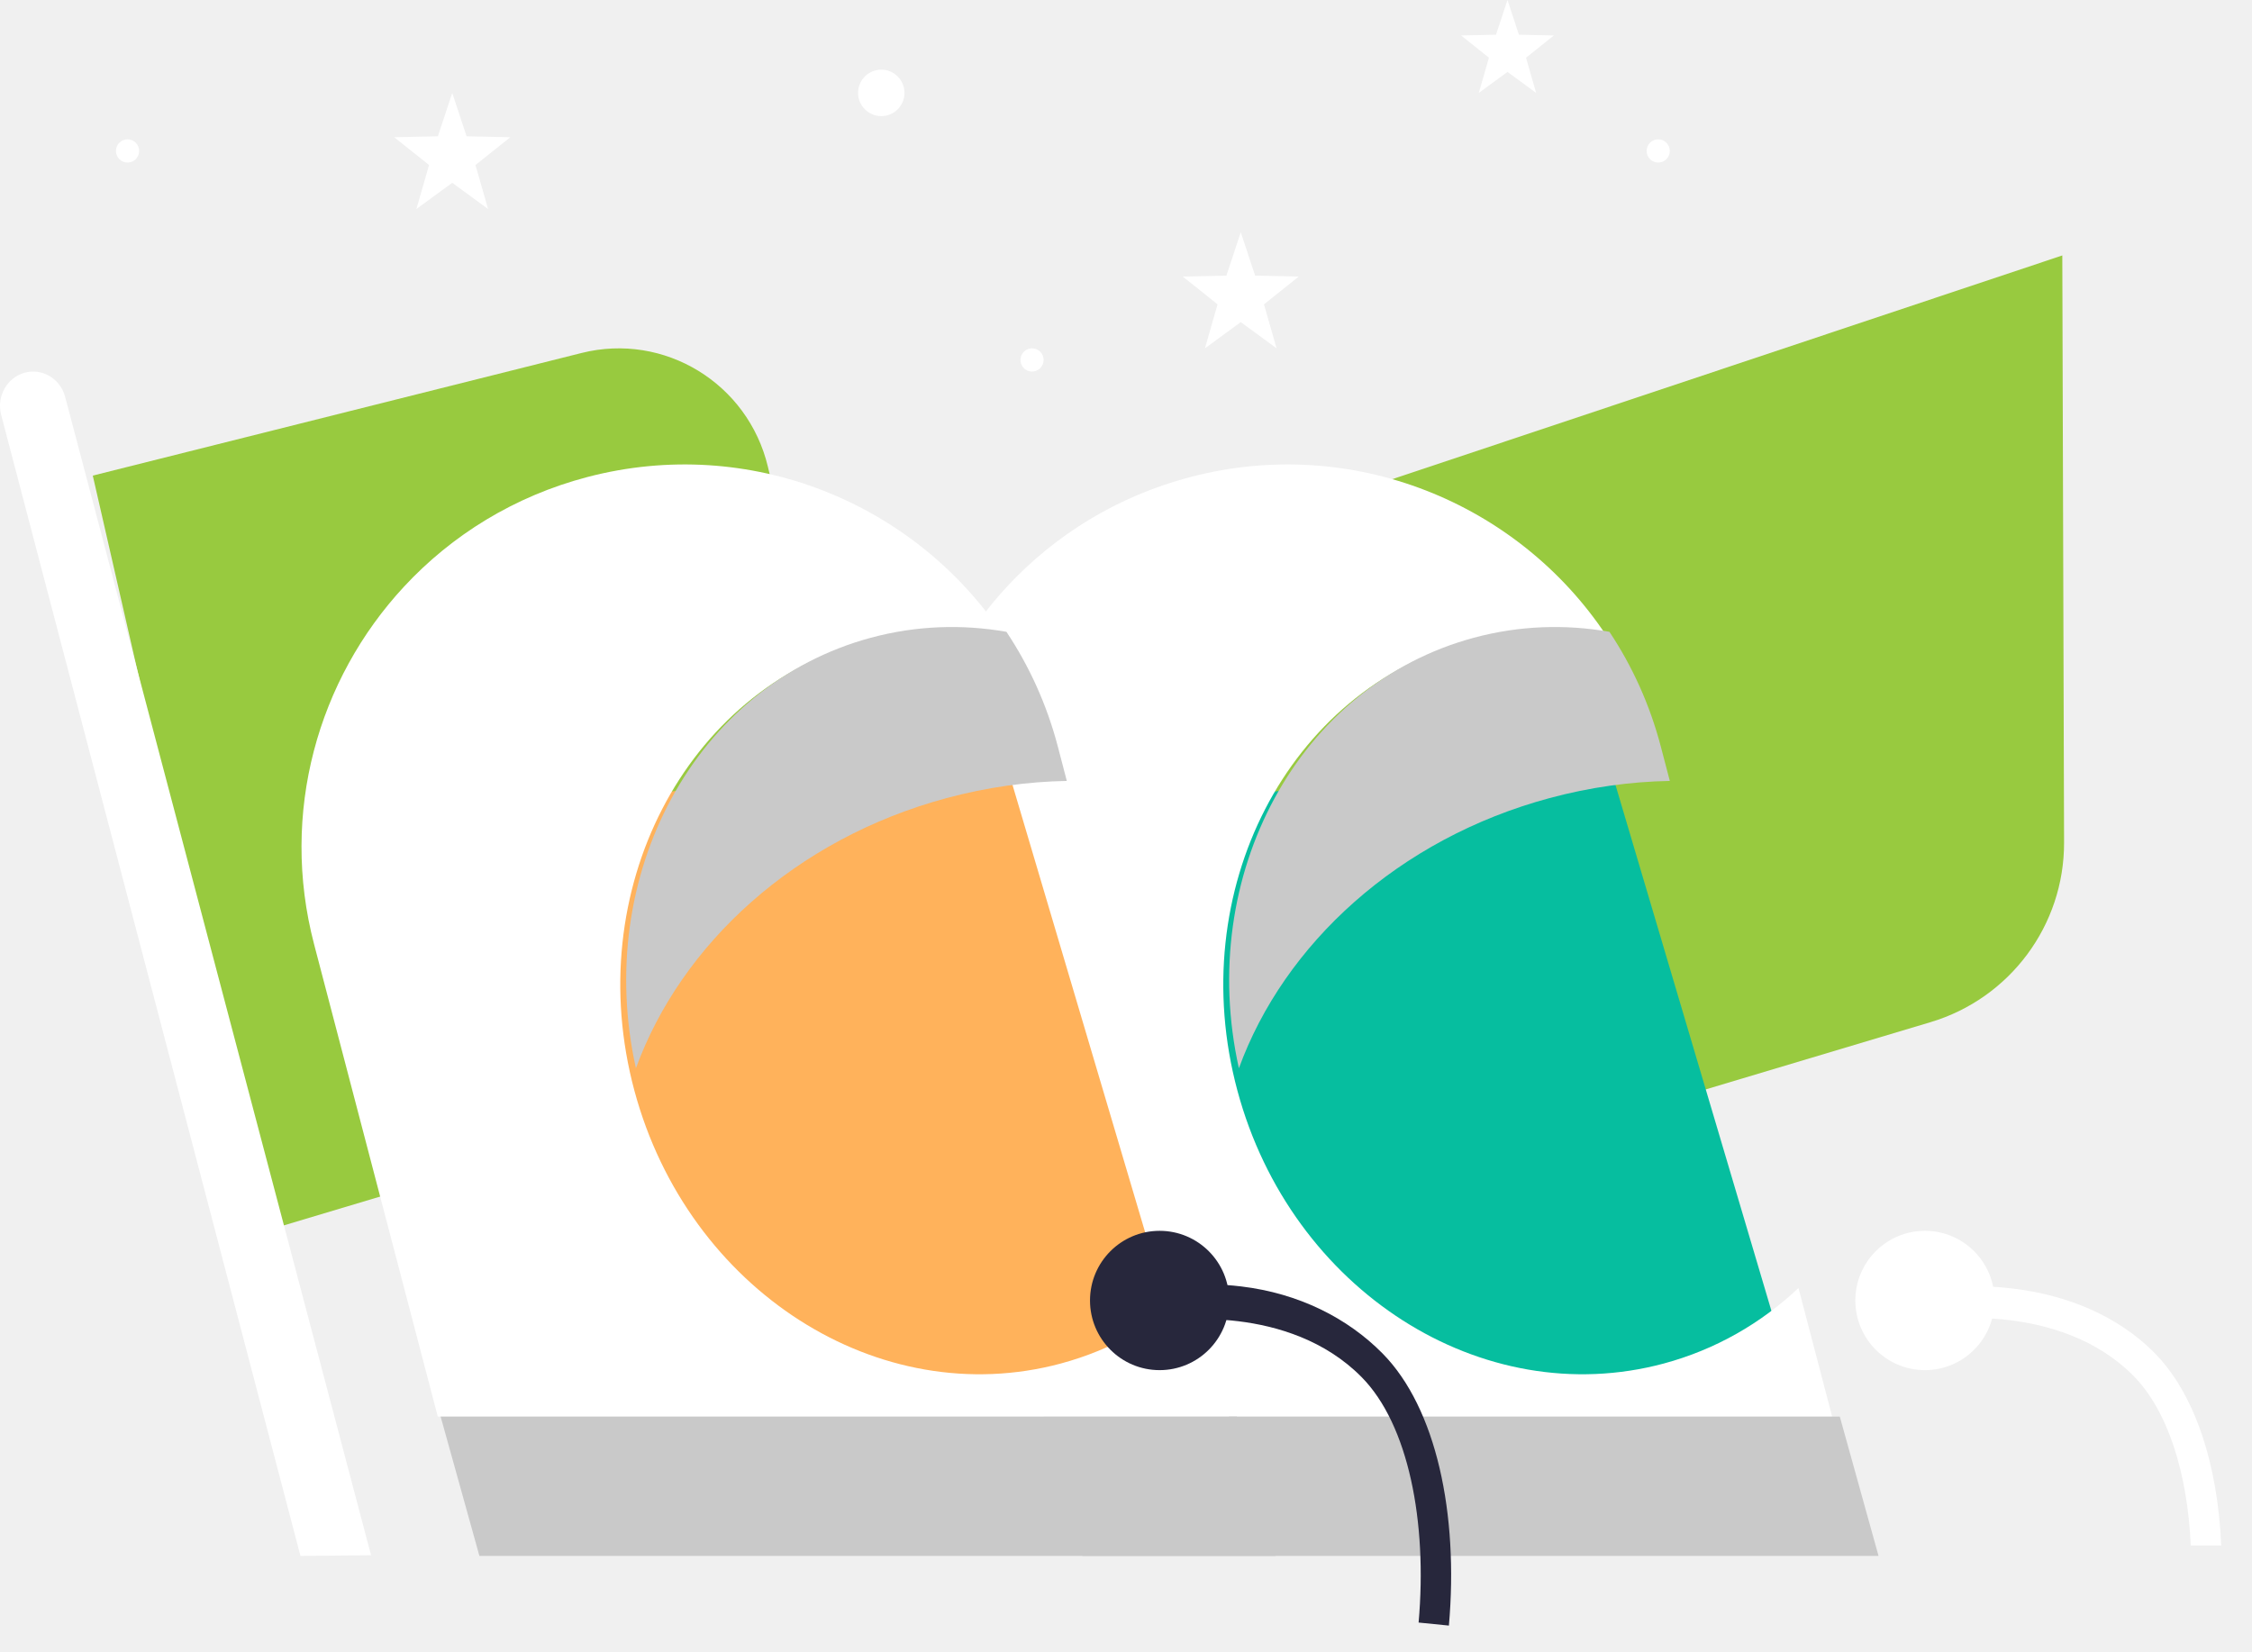
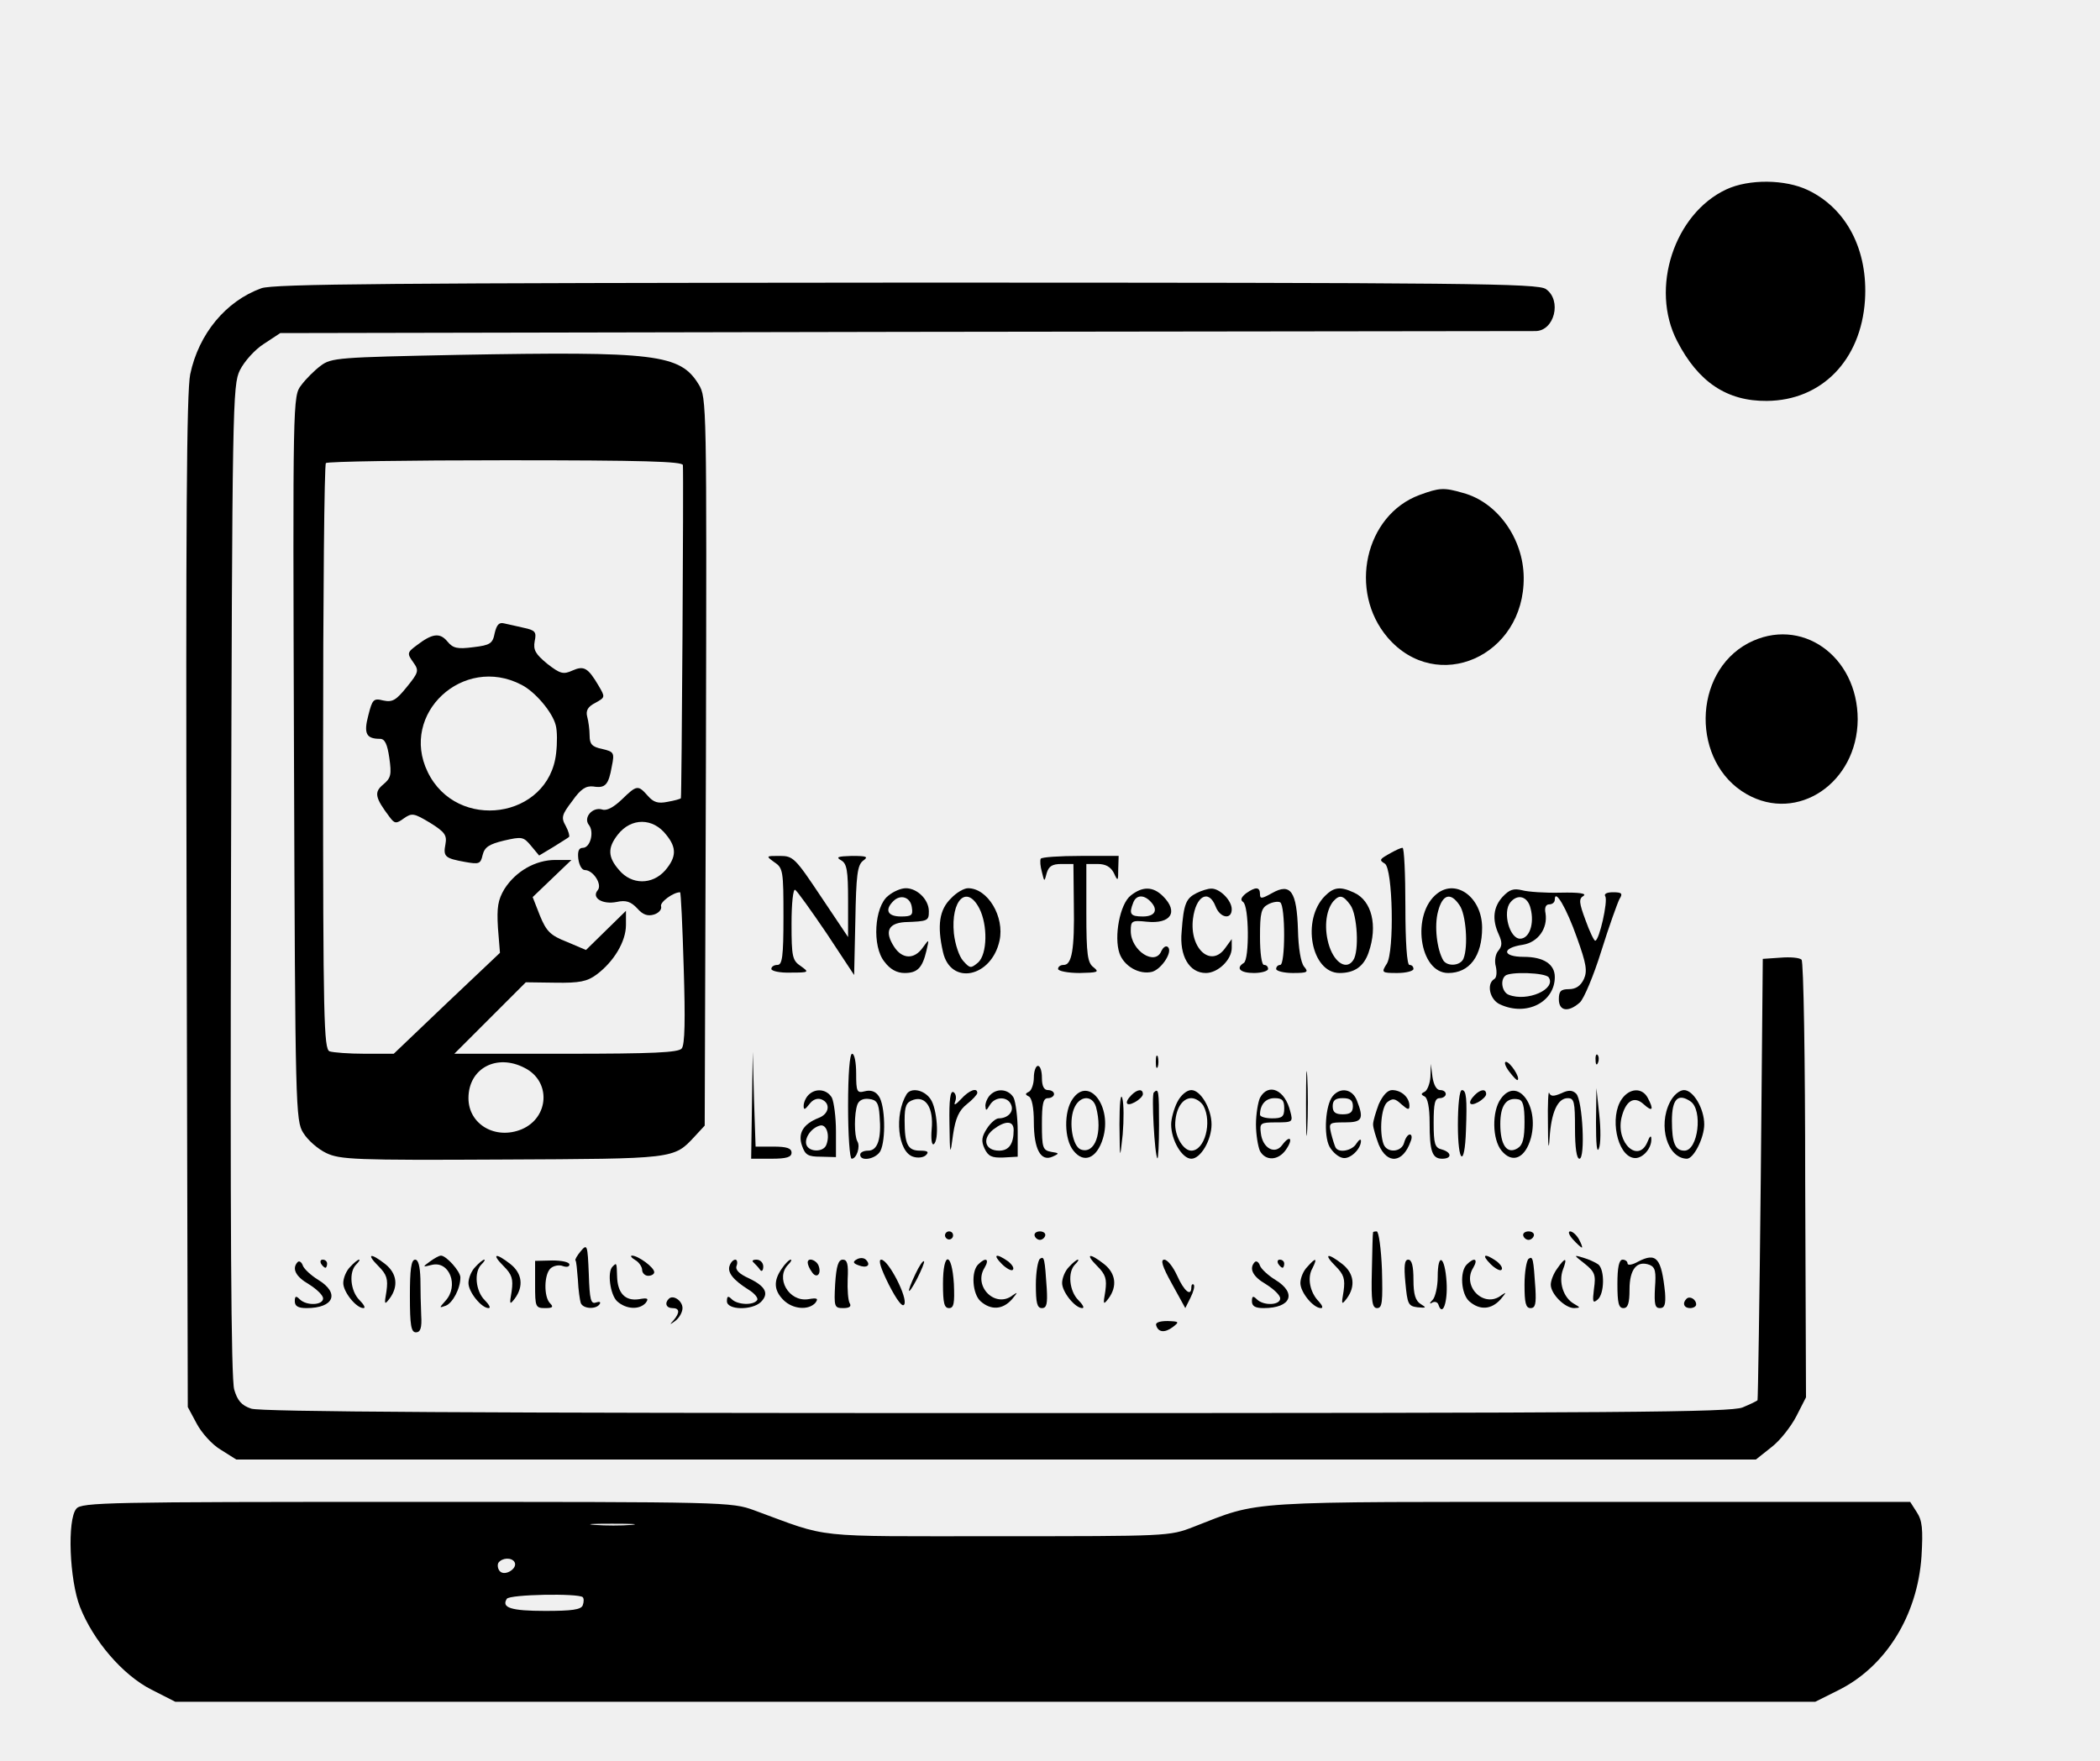
- <svg xmlns="http://www.w3.org/2000/svg" width="60px" height="44px" viewBox="0 0 60 44" version="1.1">
-   <g id="Page-1" stroke="none" stroke-width="1" fill="none" fill-rule="evenodd">
-     <g id="/" transform="translate(-25, -60)">
-       <g id="barra" transform="translate(0, 51)">
-         <g id="conference-badge" transform="translate(25, 9)">
-           <g id="Group-47">
-             <path d="M2.472,12.672 L15.494,9.405 C17.699,8.851 19.929,10.213 20.459,12.436 L24.098,27.702 L7.078,32.794 L2.472,12.672 Z" id="Fill-1" fill="#98CA3F" />
-             <path d="M17.919,19.169 L22.508,35.888 L51.437,27.234 C53.552,26.6 54.999,24.653 54.993,22.448 L54.946,6.806 L17.919,19.169 Z" id="Fill-3" fill="#98CA3F" />
-             <path d="M9.886,41.438 L1.736,10.575 C1.608,10.088 1.124,9.8 0.653,9.932 C0.182,10.064 -0.097,10.566 0.031,11.054 L8.005,41.456 L9.886,41.438 Z" id="Fill-5" fill="#FFFFFF" />
-             <polygon id="Fill-7" fill="#06BE9F" points="42.711 19.8 32.624 21.287 27.805 21.997 31.547 37.125 38.3 37.125 41.951 37.125 47.578 36.215" />
-             <path d="M47.917,34.318 C46.922,35.256 45.709,35.958 44.327,36.33 C39.483,37.631 34.397,34.376 32.968,29.058 C31.539,23.74 34.307,18.374 39.151,17.073 C40.368,16.745 41.6,16.706 42.785,16.915 C40.438,13.396 36.037,11.578 31.716,12.71 C29.769,13.22 28.102,14.258 26.828,15.632 C24.536,18.103 23.516,21.656 24.433,25.158 L27.729,37.744 L32.442,37.744 L48.814,37.744 L47.917,34.318 Z" id="Fill-9" fill="#FFFFFF" />
-             <polygon id="Fill-11" fill="#C9C9C9" points="50.05 41.456 28.838 41.456 27.805 37.744 49.018 37.744" />
-             <path d="M41.286,21.264 C42.363,20.974 43.439,20.826 44.489,20.807 L44.251,19.899 C43.958,18.777 43.488,17.748 42.88,16.834 C41.702,16.627 40.477,16.666 39.268,16.992 C34.595,18.25 31.865,23.322 33.008,28.462 C34.211,25.16 37.248,22.351 41.286,21.264" id="Fill-13" fill="#C9C9C9" />
-             <polygon id="Fill-15" fill="#FFB25B" points="26.646 19.8 16.558 21.287 11.74 21.997 15.482 37.125 22.235 37.125 25.885 37.125 31.513 36.215" />
-             <path d="M31.852,34.318 C30.857,35.256 29.644,35.958 28.262,36.33 C23.417,37.631 18.332,34.376 16.902,29.058 C15.473,23.74 18.242,18.374 23.086,17.073 C24.302,16.745 25.534,16.706 26.72,16.915 C24.372,13.396 19.972,11.578 15.65,12.71 C13.704,13.22 12.037,14.258 10.763,15.632 C8.47,18.103 7.451,21.656 8.368,25.158 L11.664,37.744 L16.377,37.744 L32.749,37.744 L31.852,34.318 Z" id="Fill-17" fill="#FFFFFF" />
-             <polygon id="Fill-19" fill="#C9C9C9" points="33.984 41.456 12.773 41.456 11.74 37.744 32.952 37.744" />
-             <path d="M25.221,21.264 C26.297,20.974 27.373,20.826 28.423,20.807 L28.186,19.899 C27.893,18.777 27.423,17.748 26.814,16.834 C25.636,16.627 24.412,16.666 23.203,16.992 C18.529,18.25 15.8,23.322 16.943,28.462 C18.145,25.16 21.182,22.351 25.221,21.264" id="Fill-21" fill="#C9C9C9" />
-             <polygon id="Fill-23" fill="#FFFFFF" points="12.049 2.475 12.431 3.631 13.594 3.657 12.668 4.397 13.004 5.569 12.049 4.87 11.094 5.569 11.431 4.397 10.504 3.657 11.667 3.631" />
-             <polygon id="Fill-25" fill="#FFFFFF" points="33.058 6.188 33.44 7.344 34.602 7.369 33.676 8.109 34.012 9.281 33.058 8.582 32.103 9.281 32.439 8.109 31.513 7.369 32.675 7.344" />
-             <polygon id="Fill-27" fill="#FFFFFF" points="40.164 0 40.469 0.925 41.399 0.945 40.658 1.538 40.927 2.475 40.164 1.916 39.4 2.475 39.669 1.538 38.928 0.945 39.858 0.925" />
-             <path d="M24.098,2.475 C24.098,2.817 23.821,3.094 23.48,3.094 C23.139,3.094 22.862,2.817 22.862,2.475 C22.862,2.133 23.139,1.856 23.48,1.856 C23.821,1.856 24.098,2.133 24.098,2.475" id="Fill-29" fill="#FFFFFF" />
-             <path d="M27.805,9.59 C27.805,9.761 27.667,9.9 27.497,9.9 C27.326,9.9 27.188,9.761 27.188,9.59 C27.188,9.42 27.326,9.281 27.497,9.281 C27.667,9.281 27.805,9.42 27.805,9.59" id="Fill-31" fill="#FFFFFF" />
-             <path d="M3.707,4.022 C3.707,4.193 3.569,4.331 3.399,4.331 C3.228,4.331 3.089,4.193 3.089,4.022 C3.089,3.851 3.228,3.712 3.399,3.712 C3.569,3.712 3.707,3.851 3.707,4.022" id="Fill-33" fill="#FFFFFF" />
-             <path d="M44.489,4.022 C44.489,4.193 44.35,4.331 44.18,4.331 C44.009,4.331 43.871,4.193 43.871,4.022 C43.871,3.851 44.009,3.712 44.18,3.712 C44.35,3.712 44.489,3.851 44.489,4.022" id="Fill-35" fill="#FFFFFF" />
-             <g id="Group-39" transform="translate(30.89489, 34.03125)">
-               <polygon id="Clip-38" points="0.132 0.184 7.768 0.184 7.768 9.281 0.132 9.281" />
-               <path d="M7.708,9.281 L6.901,9.2 C7.138,6.508 6.628,3.924 5.385,2.663 C3.43,0.681 0.285,1.166 0.254,1.171 L0.132,0.251 C0.169,0.245 1.036,0.108 2.178,0.245 C3.708,0.429 5.01,1.086 5.941,2.031 C7.375,3.486 7.969,6.309 7.708,9.281" id="Fill-37" fill="#27273C" />
-             </g>
-             <path d="M32.749,34.65 C32.749,35.675 31.919,36.506 30.895,36.506 C29.871,36.506 29.041,35.675 29.041,34.65 C29.041,33.625 29.871,32.794 30.895,32.794 C31.919,32.794 32.749,33.625 32.749,34.65" id="Fill-40" fill="#27273C" />
-             <g id="Group-44" transform="translate(51.28551, 34.03125)">
-               <polygon id="Clip-43" points="0.271 0.238 7.894 0.238 7.894 7.146 0.271 7.146" />
-               <path d="M5.523,2.593 C6.475,3.533 6.997,5.227 7.083,7.146 L7.894,7.146 C7.803,4.99 7.195,3.08 6.08,1.978 C5.148,1.058 3.847,0.477 2.317,0.298 C1.174,0.164 0.307,0.298 0.271,0.303 L0.392,1.14 C0.424,1.135 3.569,0.663 5.523,2.593" id="Fill-42" fill="#FFFFFF" />
-             </g>
-             <path d="M53.139,34.65 C53.139,35.675 52.309,36.506 51.286,36.506 C50.262,36.506 49.432,35.675 49.432,34.65 C49.432,33.625 50.262,32.794 51.286,32.794 C52.309,32.794 53.139,33.625 53.139,34.65" id="Fill-45" fill="#FFFFFF" />
-           </g>
-         </g>
-       </g>
-     </g>
+ <svg xmlns="http://www.w3.org/2000/svg" version="1.0" width="520pt" height="436pt" viewBox="0 0 520 436" preserveAspectRatio="xMidYMid meet">
+   <g transform="translate(0,436) scale(0.1,-0.1)" fill="#000000" stroke="none">
+     <path d="M4275 3891 c-129 -60 -190 -245 -122 -376 52 -101 123 -149 222 -148 136 1 233 101 243 249 8 124 -45 227 -141 273 -56 27 -146 28 -202 2z" />
+     <path d="M647 3646 c-88 -32 -155 -113 -176 -213 -9 -44 -11 -370 -9 -1308 l3 -1250 22 -41 c12 -23 39 -53 60 -65 l38 -24 1882 0 1881 0 39 31 c21 16 48 51 61 76 l24 47 -2 538 c0 296 -4 541 -9 546 -5 5 -28 7 -52 5 l-44 -3 -5 -545 c-3 -300 -7 -546 -8 -548 -1 -2 -18 -10 -37 -18 -30 -12 -287 -14 -1848 -14 -1287 0 -1823 3 -1845 11 -24 8 -34 20 -42 47 -8 26 -10 419 -8 1262 3 1182 4 1226 22 1263 11 22 37 51 59 65 l41 27 1545 3 c850 1 1554 2 1563 2 47 0 66 76 26 104 -20 14 -186 16 -1583 16 -1277 -1 -1567 -3 -1598 -14z" />
+     <path d="M1133 3481 c-294 -6 -313 -7 -339 -27 -15 -11 -37 -33 -48 -48 -21 -27 -21 -32 -18 -924 3 -869 4 -898 23 -928 11 -18 36 -40 57 -50 34 -16 70 -18 435 -16 429 2 425 1 477 57 l25 27 3 901 c2 891 2 902 -18 935 -46 75 -106 82 -597 73z m558 -273 c2 -28 -3 -823 -5 -825 -1 -2 -16 -6 -33 -9 -24 -5 -35 -1 -49 15 -24 27 -27 27 -64 -9 -21 -20 -38 -29 -49 -25 -24 7 -47 -20 -33 -38 14 -17 4 -57 -15 -57 -10 0 -13 -9 -11 -27 2 -16 9 -28 16 -28 21 0 44 -36 32 -50 -16 -19 12 -36 47 -29 23 5 35 1 51 -16 14 -16 26 -20 42 -15 12 4 19 13 17 20 -4 10 30 35 47 35 2 0 6 -84 9 -187 4 -128 3 -191 -5 -200 -8 -10 -71 -13 -287 -13 l-276 0 89 89 88 88 73 -1 c60 -1 79 3 102 20 43 32 73 82 73 123 l0 35 -49 -48 -50 -49 -47 20 c-41 16 -51 26 -67 65 l-18 46 48 46 48 46 -40 0 c-49 0 -98 -28 -126 -72 -16 -27 -19 -45 -16 -96 l5 -62 -132 -125 -131 -125 -72 0 c-39 0 -78 3 -87 6 -14 6 -16 79 -16 728 0 398 3 726 7 729 3 4 204 7 445 7 343 0 438 -3 439 -12z m-41 -916 c26 -32 25 -55 -3 -88 -32 -36 -83 -36 -114 1 -28 32 -29 55 -3 88 33 42 87 42 120 -1z m-351 -577 c66 -33 61 -123 -7 -152 -65 -27 -132 12 -132 77 0 74 70 111 139 75z" />
+     <path d="M1225 2792 c-5 -26 -11 -30 -53 -35 -39 -5 -50 -3 -64 14 -19 23 -38 20 -77 -10 -23 -17 -23 -20 -8 -41 15 -21 14 -25 -16 -62 -26 -32 -35 -38 -58 -33 -24 6 -27 3 -37 -37 -12 -45 -5 -58 29 -58 12 0 18 -13 23 -47 6 -42 4 -50 -15 -66 -23 -19 -21 -32 16 -81 12 -16 16 -17 35 -3 20 14 25 13 65 -11 37 -23 42 -31 38 -53 -6 -31 -1 -35 49 -44 34 -6 38 -5 43 17 5 20 16 27 53 36 44 10 48 10 67 -13 l20 -24 35 21 c19 12 37 23 39 25 2 2 -1 14 -8 27 -12 21 -10 28 16 62 21 30 34 38 52 36 30 -5 38 4 46 50 7 34 5 36 -24 43 -25 5 -31 12 -31 33 0 15 -3 36 -6 47 -4 15 2 25 20 34 25 14 25 14 8 43 -26 44 -36 50 -65 37 -22 -10 -30 -8 -62 17 -29 24 -35 34 -31 56 5 23 1 27 -27 33 -18 4 -39 9 -49 11 -12 3 -18 -3 -23 -24z m66 -128 c34 -17 77 -68 85 -100 4 -14 4 -45 1 -70 -18 -162 -246 -195 -318 -46 -70 144 88 291 232 216z" />
+     <path d="M3515 3134 c-135 -50 -177 -238 -79 -353 122 -142 339 -47 337 149 -1 96 -65 186 -150 209 -48 14 -59 13 -108 -5z" />
+     <path d="M4329 2767 c-139 -74 -141 -296 -4 -374 126 -72 274 28 275 185 0 158 -141 257 -271 189z" />
+     <path d="M3445 2248 c-29 -16 -31 -18 -16 -27 20 -12 24 -218 5 -248 -14 -22 -13 -23 26 -23 22 0 40 5 40 10 0 6 -4 10 -10 10 -6 0 -10 55 -10 145 0 80 -3 145 -7 145 -5 0 -17 -6 -28 -12z" />
+     <path d="M1918 2224 c21 -14 22 -22 22 -135 0 -99 -3 -119 -15 -119 -8 0 -15 -4 -15 -10 0 -5 21 -10 48 -9 46 0 46 1 25 16 -21 14 -23 23 -23 105 0 51 4 87 9 84 5 -3 40 -52 78 -108 l68 -103 3 135 c2 112 5 137 19 148 14 10 10 12 -28 12 -35 -1 -40 -3 -26 -11 14 -8 17 -25 17 -100 l0 -90 -67 100 c-64 96 -69 101 -102 101 -35 0 -35 0 -13 -16z" />
+     <path d="M2577 2233 c-2 -5 -1 -19 3 -33 6 -25 6 -25 12 -2 5 16 13 22 36 22 l30 0 1 -100 c2 -112 -5 -150 -25 -150 -8 0 -14 -4 -14 -10 0 -5 24 -10 53 -10 45 1 50 2 35 14 -15 11 -18 31 -18 135 l0 121 28 0 c20 0 32 -7 40 -22 10 -22 11 -21 11 10 l1 32 -94 0 c-52 0 -97 -3 -99 -7z" />
+     <path d="M2199 2141 c-34 -27 -40 -125 -9 -163 14 -19 31 -28 50 -28 32 0 44 13 54 55 7 30 7 30 -9 8 -21 -30 -51 -29 -71 2 -24 37 -15 58 26 61 58 2 60 3 60 27 0 29 -29 57 -57 57 -12 0 -31 -8 -44 -19z m59 -29 c3 -19 -1 -22 -27 -22 -33 0 -41 16 -19 38 18 18 43 10 46 -16z" />
+     <path d="M2355 2135 c-29 -28 -35 -67 -20 -133 19 -84 120 -63 140 28 13 59 -29 130 -78 130 -10 0 -29 -11 -42 -25z m70 -25 c21 -41 20 -113 -3 -134 -18 -15 -20 -15 -37 4 -10 11 -20 41 -23 68 -8 83 32 122 63 62z" />
+     <path d="M2800 2142 c-27 -21 -42 -102 -28 -143 11 -32 49 -54 81 -46 24 7 53 52 38 62 -5 3 -11 -2 -15 -10 -15 -39 -76 0 -76 49 0 25 2 27 40 23 59 -6 79 24 40 63 -25 25 -51 25 -80 2z m48 -14 c21 -21 13 -38 -18 -38 -31 0 -35 6 -24 34 7 19 25 21 42 4z" />
+     <path d="M2963 2148 c-26 -13 -32 -26 -37 -95 -6 -61 19 -103 60 -103 30 0 64 33 64 62 l0 22 -16 -22 c-35 -50 -89 -2 -80 72 7 57 39 75 56 31 11 -29 40 -34 40 -7 0 22 -30 52 -51 51 -8 0 -24 -5 -36 -11z" />
+     <path d="M3085 2147 c-12 -10 -14 -16 -7 -21 15 -9 16 -142 2 -151 -21 -13 -9 -25 25 -25 19 0 35 5 35 10 0 6 -4 10 -10 10 -6 0 -10 30 -10 70 0 59 3 71 20 80 11 6 25 8 30 5 13 -8 13 -155 0 -155 -5 0 -10 -4 -10 -10 0 -5 19 -10 41 -10 37 0 40 2 28 16 -8 10 -14 46 -15 91 -3 95 -18 117 -64 91 -25 -14 -30 -15 -30 -3 0 19 -11 19 -35 2z" />
+     <path d="M3281 2141 c-59 -59 -34 -191 36 -191 37 0 60 16 72 51 23 66 8 128 -36 148 -34 16 -50 14 -72 -8z m63 -23 c17 -24 22 -114 7 -136 -16 -25 -45 -8 -59 33 -14 42 -10 88 9 112 16 18 25 16 43 -9z" />
+     <path d="M3559 2147 c-65 -50 -45 -197 27 -197 53 0 84 42 84 112 0 74 -63 122 -111 85z m55 -29 c16 -22 22 -102 10 -132 -7 -18 -39 -21 -50 -5 -16 27 -23 86 -13 122 11 42 31 48 53 15z" />
+     <path d="M3721 2139 c-23 -25 -27 -56 -10 -93 9 -20 9 -29 -1 -41 -7 -8 -10 -25 -6 -39 3 -14 2 -28 -4 -31 -20 -12 -11 -52 15 -63 65 -30 135 6 135 68 0 32 -28 50 -77 50 -53 0 -56 22 -2 30 37 6 62 40 56 78 -3 14 1 22 9 22 8 0 14 5 14 12 0 28 29 -21 55 -95 23 -64 26 -82 17 -102 -8 -17 -20 -25 -37 -25 -20 0 -25 -5 -25 -25 0 -30 24 -33 52 -8 10 9 34 66 53 127 19 61 40 119 45 129 9 14 6 17 -16 17 -15 0 -23 -4 -19 -10 7 -12 -15 -110 -25 -110 -3 0 -14 23 -24 51 -16 43 -17 53 -5 60 9 6 -11 9 -56 8 -38 -1 -82 2 -96 6 -21 5 -31 2 -48 -16z m69 -29 c10 -38 -3 -75 -26 -75 -26 0 -44 66 -24 90 18 22 43 15 50 -15z m45 -171 c19 -29 -53 -61 -99 -43 -16 6 -22 35 -9 47 11 11 101 8 108 -4z" />
+     <path d="M1862 1623 l-2 -133 50 0 c38 0 50 4 50 15 0 11 -12 15 -45 15 l-44 0 -4 118 -3 117 -2 -132z" />
+     <path d="M2100 1620 c0 -71 4 -130 9 -130 12 0 22 30 14 43 -8 14 -8 69 0 91 4 11 15 16 29 14 19 -2 24 -10 26 -42 5 -57 -5 -86 -28 -86 -11 0 -20 -4 -20 -10 0 -18 39 -11 50 9 14 28 12 114 -4 136 -8 12 -20 16 -35 12 -19 -5 -21 -1 -21 44 0 27 -4 49 -10 49 -6 0 -10 -50 -10 -130z" />
+     <path d="M2862 1730 c0 -14 2 -19 5 -12 2 6 2 18 0 25 -3 6 -5 1 -5 -13z" />
+     <path d="M3234 1625 c0 -71 1 -99 3 -62 2 37 2 96 0 130 -2 34 -3 4 -3 -68z" />
+     <path d="M3951 1734 c0 -11 3 -14 6 -6 3 7 2 16 -1 19 -3 4 -6 -2 -5 -13z" />
+     <path d="M3737 1706 c10 -13 19 -23 21 -21 7 6 -19 45 -29 45 -5 0 -2 -11 8 -24z" />
+     <path d="M2560 1691 c0 -16 -6 -32 -12 -35 -10 -5 -10 -7 0 -12 7 -4 12 -27 12 -63 0 -67 17 -99 46 -86 18 8 17 9 -3 12 -21 4 -23 10 -23 69 0 50 3 64 15 64 8 0 15 5 15 10 0 6 -7 10 -15 10 -10 0 -15 10 -15 30 0 17 -4 30 -10 30 -5 0 -10 -13 -10 -29z" />
+     <path d="M3542 1693 c-1 -17 -8 -34 -14 -37 -10 -5 -10 -7 0 -12 7 -4 12 -27 12 -64 0 -71 6 -90 31 -90 25 0 24 16 -1 23 -17 4 -20 14 -20 66 0 48 3 61 15 61 8 0 15 5 15 10 0 6 -6 10 -14 10 -9 0 -16 13 -19 33 l-4 32 -1 -32z" />
+     <path d="M2002 1648 c-7 -7 -12 -19 -12 -27 0 -11 3 -10 14 4 8 11 19 16 30 12 23 -9 20 -36 -7 -46 -38 -15 -52 -38 -41 -69 8 -23 15 -27 47 -27 l37 -1 0 64 c0 35 -5 72 -10 83 -12 21 -40 25 -58 7z m44 -124 c-7 -18 -42 -18 -49 0 -6 16 11 42 33 48 16 5 26 -23 16 -48z" />
+     <path d="M2245 1650 c-31 -51 -22 -143 16 -155 12 -4 26 -2 32 4 8 8 4 11 -15 11 -30 0 -38 15 -38 75 0 36 4 45 22 51 31 10 50 -21 45 -73 -2 -23 0 -40 5 -37 14 9 9 88 -8 112 -16 23 -48 29 -59 12z" />
+     <path d="M2351 1578 c1 -82 2 -82 9 -28 6 41 15 60 34 75 14 11 26 24 26 28 0 14 -20 7 -40 -15 -14 -15 -19 -17 -15 -7 4 10 2 20 -4 24 -8 4 -11 -20 -10 -77z" />
+     <path d="M2452 1648 c-7 -7 -12 -19 -12 -27 1 -13 2 -13 11 2 13 22 45 22 53 0 7 -17 -9 -33 -31 -33 -7 0 -20 -11 -29 -25 -13 -20 -15 -31 -6 -50 9 -19 18 -23 46 -22 l36 2 0 63 c0 35 -5 72 -10 83 -12 21 -40 25 -58 7z m58 -87 c0 -35 -12 -51 -36 -51 -35 0 -43 29 -15 52 30 23 51 23 51 -1z" />
+     <path d="M2656 1638 c-22 -31 -21 -100 2 -128 26 -33 58 -19 73 30 24 79 -35 156 -75 98z m58 -20 c17 -64 -3 -118 -38 -105 -20 8 -30 66 -17 100 13 34 46 36 55 5z" />
+     <path d="M2772 1575 c1 -89 1 -90 8 -25 3 36 3 76 -1 90 -4 14 -7 -13 -7 -65z" />
+     <path d="M2802 1648 c-19 -19 -14 -30 8 -18 11 6 20 15 20 20 0 14 -14 12 -28 -2z" />
+     <path d="M2857 1654 c-6 -6 2 -156 9 -163 2 -2 4 35 4 82 0 86 -1 93 -13 81z" />
+     <path d="M2915 1630 c-8 -16 -15 -41 -15 -55 0 -39 27 -85 50 -85 23 0 50 46 50 85 0 39 -27 85 -50 85 -11 0 -26 -12 -35 -30z m65 -9 c22 -41 3 -111 -30 -111 -19 0 -39 32 -40 63 0 39 17 67 40 67 11 0 24 -9 30 -19z" />
+     <path d="M3120 1641 c-5 -11 -10 -41 -10 -66 0 -25 5 -55 10 -66 14 -25 45 -24 64 3 19 27 11 39 -9 12 -18 -25 -49 -8 -53 30 -3 24 -1 26 38 26 41 0 42 1 35 27 -13 54 -54 72 -75 34z m60 -26 c0 -21 -5 -25 -30 -25 -16 0 -30 4 -30 9 0 25 14 41 36 41 19 0 24 -5 24 -25z" />
+     <path d="M3300 1645 c-18 -22 -23 -96 -8 -125 8 -14 22 -26 33 -28 18 -4 45 22 45 42 0 6 -5 3 -11 -6 -10 -18 -44 -25 -52 -10 -2 4 -7 19 -11 35 -6 26 -5 27 34 27 43 0 48 8 30 54 -11 29 -41 34 -60 11z m50 -25 c0 -15 -7 -20 -25 -20 -18 0 -25 5 -25 20 0 15 7 20 25 20 18 0 25 -5 25 -20z" />
+     <path d="M3414 1625 c-7 -19 -14 -41 -14 -50 0 -9 7 -31 14 -50 21 -50 60 -46 79 8 4 9 3 17 -2 17 -5 0 -11 -9 -14 -20 -6 -24 -42 -27 -51 -4 -11 30 -6 91 9 104 13 10 19 10 35 -5 16 -14 20 -15 20 -4 0 21 -20 39 -43 39 -11 0 -23 -13 -33 -35z" />
+     <path d="M3610 1573 c0 -95 17 -106 20 -13 3 79 1 100 -10 100 -6 0 -10 -36 -10 -87z" />
+     <path d="M3652 1648 c-19 -19 -14 -30 8 -18 11 6 20 15 20 20 0 14 -14 12 -28 -2z" />
+     <path d="M3716 1638 c-22 -31 -21 -100 2 -128 27 -33 59 -19 73 32 21 81 -35 153 -75 96z m59 -57 c0 -40 -4 -57 -17 -65 -26 -16 -43 7 -43 60 0 46 15 67 45 61 11 -2 15 -16 15 -56z" />
+     <path d="M3833 1575 c0 -54 2 -68 4 -35 4 65 20 100 45 100 16 0 18 -9 18 -75 0 -48 4 -75 11 -75 15 0 8 145 -8 161 -9 9 -19 10 -37 1 -19 -8 -26 -8 -30 1 -2 7 -4 -28 -3 -78z" />
+     <path d="M3952 1580 c0 -52 2 -77 7 -65 5 11 5 49 1 85 l-7 65 -1 -85z" />
+     <path d="M4016 1638 c-31 -44 -12 -139 29 -146 20 -4 45 22 44 47 0 10 -4 7 -9 -6 -22 -56 -79 -5 -65 58 10 42 31 56 55 34 22 -20 26 -14 10 16 -14 26 -45 24 -64 -3z" />
+     <path d="M4135 1630 c-30 -59 -6 -139 42 -140 17 0 43 52 43 85 0 39 -27 85 -50 85 -11 0 -26 -12 -35 -30z m51 2 c31 -21 19 -122 -15 -122 -23 0 -31 19 -31 74 0 54 15 69 46 48z" />
+     <path d="M2340 1300 c0 -5 5 -10 10 -10 6 0 10 5 10 10 0 6 -4 10 -10 10 -5 0 -10 -4 -10 -10z" />
+     <path d="M2562 1299 c2 -6 8 -10 13 -10 5 0 11 4 13 10 2 6 -4 11 -13 11 -9 0 -15 -5 -13 -11z" />
+     <path d="M3400 1308 c-1 -2 -2 -45 -3 -96 -2 -76 1 -92 13 -92 13 0 14 16 12 95 -2 52 -8 95 -13 95 -5 0 -9 -1 -9 -2z" />
+     <path d="M3772 1299 c2 -6 8 -10 13 -10 5 0 11 4 13 10 2 6 -4 11 -13 11 -9 0 -15 -5 -13 -11z" />
+     <path d="M3895 1290 c10 -11 20 -20 22 -20 2 0 -1 9 -7 20 -6 11 -16 20 -22 20 -6 0 -3 -9 7 -20z" />
+     <path d="M1438 1261 c-9 -11 -15 -21 -13 -23 2 -1 4 -23 6 -48 1 -25 5 -51 7 -57 5 -15 38 -17 47 -3 3 5 0 7 -9 4 -13 -5 -16 7 -18 70 -3 73 -4 76 -20 57z" />
+     <path d="M937 1224 c21 -21 24 -32 20 -62 -6 -34 -5 -35 8 -18 22 30 18 62 -11 85 -37 29 -48 26 -17 -5z" />
+     <path d="M1064 1235 c-18 -13 -18 -14 5 -8 44 11 68 -52 34 -89 -16 -18 -16 -18 1 -12 17 7 36 42 36 70 0 15 -35 54 -48 54 -5 0 -17 -7 -28 -15z" />
+     <path d="M1247 1224 c21 -21 24 -32 20 -62 -6 -34 -5 -35 8 -18 22 30 18 62 -11 85 -37 29 -48 26 -17 -5z" />
+     <path d="M1573 1239 c9 -5 17 -17 17 -24 0 -8 7 -15 15 -15 8 0 15 4 15 9 0 12 -40 41 -55 41 -5 0 -2 -5 8 -11z" />
+     <path d="M2122 1241 c-11 -6 -10 -10 4 -15 20 -8 32 0 18 14 -5 5 -15 5 -22 1z" />
+     <path d="M2481 1229 c11 -11 24 -18 27 -14 4 4 -2 13 -12 21 -30 21 -39 17 -15 -7z" />
+     <path d="M2575 1242 c-5 -4 -10 -33 -10 -64 0 -45 3 -58 15 -58 12 0 14 11 12 48 -5 74 -6 82 -17 74z" />
+     <path d="M2717 1224 c21 -21 24 -32 20 -62 -6 -34 -5 -35 8 -18 22 30 18 62 -11 85 -37 29 -48 26 -17 -5z" />
+     <path d="M3307 1224 c21 -21 24 -32 20 -62 -6 -34 -5 -35 8 -18 22 30 18 62 -11 85 -37 29 -48 26 -17 -5z" />
+     <path d="M3691 1229 c11 -11 24 -18 27 -14 4 4 -2 13 -12 21 -30 21 -39 17 -15 -7z" />
+     <path d="M3785 1242 c-5 -4 -10 -33 -10 -64 0 -45 3 -58 15 -58 12 0 14 11 12 48 -5 74 -6 82 -17 74z" />
+     <path d="M3924 1230 c25 -20 28 -28 23 -62 -4 -33 -3 -37 9 -27 17 14 18 73 2 87 -7 5 -24 13 -38 17 -24 7 -24 7 4 -15z" />
+     <path d="M4056 1235 c-14 -8 -26 -10 -26 -4 0 5 -6 9 -12 9 -9 0 -13 -19 -13 -60 0 -47 3 -60 15 -60 11 0 15 12 15 46 0 50 18 73 50 61 14 -6 16 -17 13 -57 -2 -40 0 -50 12 -50 12 0 15 9 13 38 -9 86 -21 101 -67 77z" />
+     <path d="M737 1234 c-15 -16 -5 -36 28 -55 19 -12 35 -27 35 -35 0 -17 -41 -19 -58 -2 -9 9 -12 8 -12 -5 0 -12 8 -17 29 -17 68 0 83 37 29 70 -18 11 -35 27 -38 35 -3 9 -9 13 -13 9z" />
+     <path d="M795 1230 c3 -5 8 -10 11 -10 2 0 4 5 4 10 0 6 -5 10 -11 10 -5 0 -7 -4 -4 -10z" />
+     <path d="M867 1222 c-10 -10 -17 -28 -17 -40 0 -22 32 -62 50 -62 6 0 1 9 -10 20 -22 22 -27 69 -8 88 7 7 10 12 7 12 -3 0 -13 -8 -22 -18z" />
+     <path d="M1015 1150 c0 -73 3 -90 15 -90 11 0 15 11 13 42 -1 24 -2 64 -2 91 -1 30 -5 47 -13 47 -10 0 -13 -25 -13 -90z" />
+     <path d="M1177 1222 c-10 -10 -17 -28 -17 -40 0 -22 32 -62 50 -62 6 0 1 9 -10 20 -22 22 -27 69 -8 88 7 7 10 12 7 12 -3 0 -13 -8 -22 -18z" />
+     <path d="M1325 1178 c0 -55 1 -58 25 -58 19 0 21 3 12 12 -16 16 -15 73 2 87 7 6 21 9 30 5 9 -3 16 -2 16 4 0 6 -19 10 -42 10 l-43 -1 0 -59z" />
+     <path d="M1807 1226 c-7 -17 8 -36 46 -60 15 -9 25 -21 22 -26 -9 -14 -49 -12 -63 2 -9 9 -12 8 -12 -5 0 -22 62 -23 84 -2 21 21 12 39 -30 59 -24 11 -34 21 -30 31 3 8 1 15 -3 15 -5 0 -11 -6 -14 -14z" />
+     <path d="M1866 1233 c5 -5 12 -12 16 -18 4 -6 8 -2 8 8 0 9 -7 17 -17 17 -9 0 -12 -3 -7 -7z" />
+     <path d="M1936 1218 c-21 -30 -20 -54 4 -78 23 -23 62 -26 79 -7 8 11 5 13 -18 9 -48 -7 -82 53 -49 86 7 7 9 12 6 12 -4 0 -14 -10 -22 -22z" />
+     <path d="M2000 1233 c0 -5 4 -15 10 -23 11 -18 25 -7 17 15 -6 15 -27 21 -27 8z" />
+     <path d="M2068 1180 c-3 -57 -2 -60 20 -60 15 0 21 4 16 12 -4 7 -6 34 -5 60 2 37 -1 48 -12 48 -11 0 -16 -15 -19 -60z" />
+     <path d="M2201 1178 c20 -39 34 -57 38 -49 10 15 -39 111 -57 111 -8 0 -1 -22 19 -62z" />
+     <path d="M2267 1205 c-24 -50 -20 -58 4 -12 11 22 19 41 17 43 -3 2 -12 -12 -21 -31z" />
+     <path d="M2335 1180 c0 -47 3 -60 15 -60 12 0 14 12 12 60 -5 81 -27 81 -27 0z" />
+     <path d="M2422 1228 c-18 -18 -14 -73 6 -91 26 -23 55 -21 78 5 14 17 15 19 2 10 -43 -34 -99 22 -70 68 13 22 3 27 -16 8z" />
+     <path d="M2647 1222 c-10 -10 -17 -28 -17 -40 0 -22 32 -62 50 -62 6 0 1 9 -10 20 -22 22 -27 69 -8 88 7 7 10 12 7 12 -3 0 -13 -8 -22 -18z" />
+     <path d="M2902 1180 l33 -60 13 26 c7 14 11 28 8 32 -3 3 -6 0 -6 -6 0 -25 -18 -10 -35 28 -10 22 -24 40 -32 40 -10 0 -5 -17 19 -60z" />
+     <path d="M3107 1234 c-15 -16 -5 -36 28 -55 19 -12 35 -27 35 -35 0 -17 -41 -19 -58 -2 -9 9 -12 8 -12 -5 0 -12 8 -17 29 -17 68 0 83 37 29 70 -18 11 -35 27 -38 35 -3 9 -9 13 -13 9z" />
+     <path d="M3165 1230 c3 -5 8 -10 11 -10 2 0 4 5 4 10 0 6 -5 10 -11 10 -5 0 -7 -4 -4 -10z" />
+     <path d="M3237 1222 c-10 -10 -17 -28 -17 -40 0 -23 32 -62 51 -62 6 0 3 7 -5 16 -22 22 -30 59 -16 83 13 26 8 27 -13 3z" />
+     <path d="M3480 1183 c5 -53 7 -58 30 -61 22 -2 23 -1 8 8 -13 8 -18 24 -18 60 0 34 -4 50 -13 50 -9 0 -11 -15 -7 -57z" />
+     <path d="M3560 1197 c0 -24 -6 -49 -12 -56 -9 -9 -9 -12 -1 -7 6 3 13 1 15 -6 10 -30 23 6 20 56 -4 65 -22 76 -22 13z" />
+     <path d="M3632 1228 c-18 -18 -14 -73 6 -91 26 -23 55 -21 78 5 14 17 15 19 2 10 -43 -34 -99 22 -70 68 13 22 3 27 -16 8z" />
+     <path d="M3856 1218 c-9 -12 -16 -30 -16 -40 0 -23 35 -58 58 -58 16 1 16 1 -1 11 -26 15 -38 54 -27 84 12 31 6 32 -14 3z" />
+     <path d="M1517 1223 c-14 -13 -6 -70 11 -86 22 -20 55 -22 71 -4 8 11 5 13 -17 9 -34 -5 -53 15 -54 57 -1 34 -1 34 -11 24z" />
+     <path d="M1656 1143 c-11 -11 -6 -23 9 -23 18 0 19 -11 3 -30 -11 -12 -10 -12 5 -1 9 7 17 21 17 31 0 18 -23 34 -34 23z" />
+     <path d="M4176 1143 c-11 -11 -6 -23 9 -23 8 0 15 4 15 9 0 13 -16 22 -24 14z" />
+     <path d="M2863 1077 c5 -17 21 -19 41 -4 17 13 16 14 -13 15 -20 0 -31 -4 -28 -11z" />
+     <path d="M189 623 c-23 -27 -17 -176 9 -243 33 -84 106 -169 177 -205 l59 -30 2030 0 2031 0 56 28 c118 58 197 185 207 332 4 68 2 89 -12 110 l-16 25 -793 0 c-872 0 -812 4 -982 -62 -59 -23 -64 -23 -485 -23 -469 0 -411 -6 -602 64 -57 21 -70 21 -862 21 -736 0 -805 -1 -817 -17z m1374 -40 c-23 -2 -64 -2 -90 0 -26 2 -7 3 42 3 50 0 71 -1 48 -3z m-289 -92 c9 -15 -23 -36 -36 -23 -5 5 -7 15 -4 21 9 13 33 14 40 2z m169 -87 c3 -3 3 -12 0 -20 -4 -11 -27 -14 -93 -14 -85 0 -109 8 -95 30 7 11 177 14 188 4z" />
  </g>
</svg>
